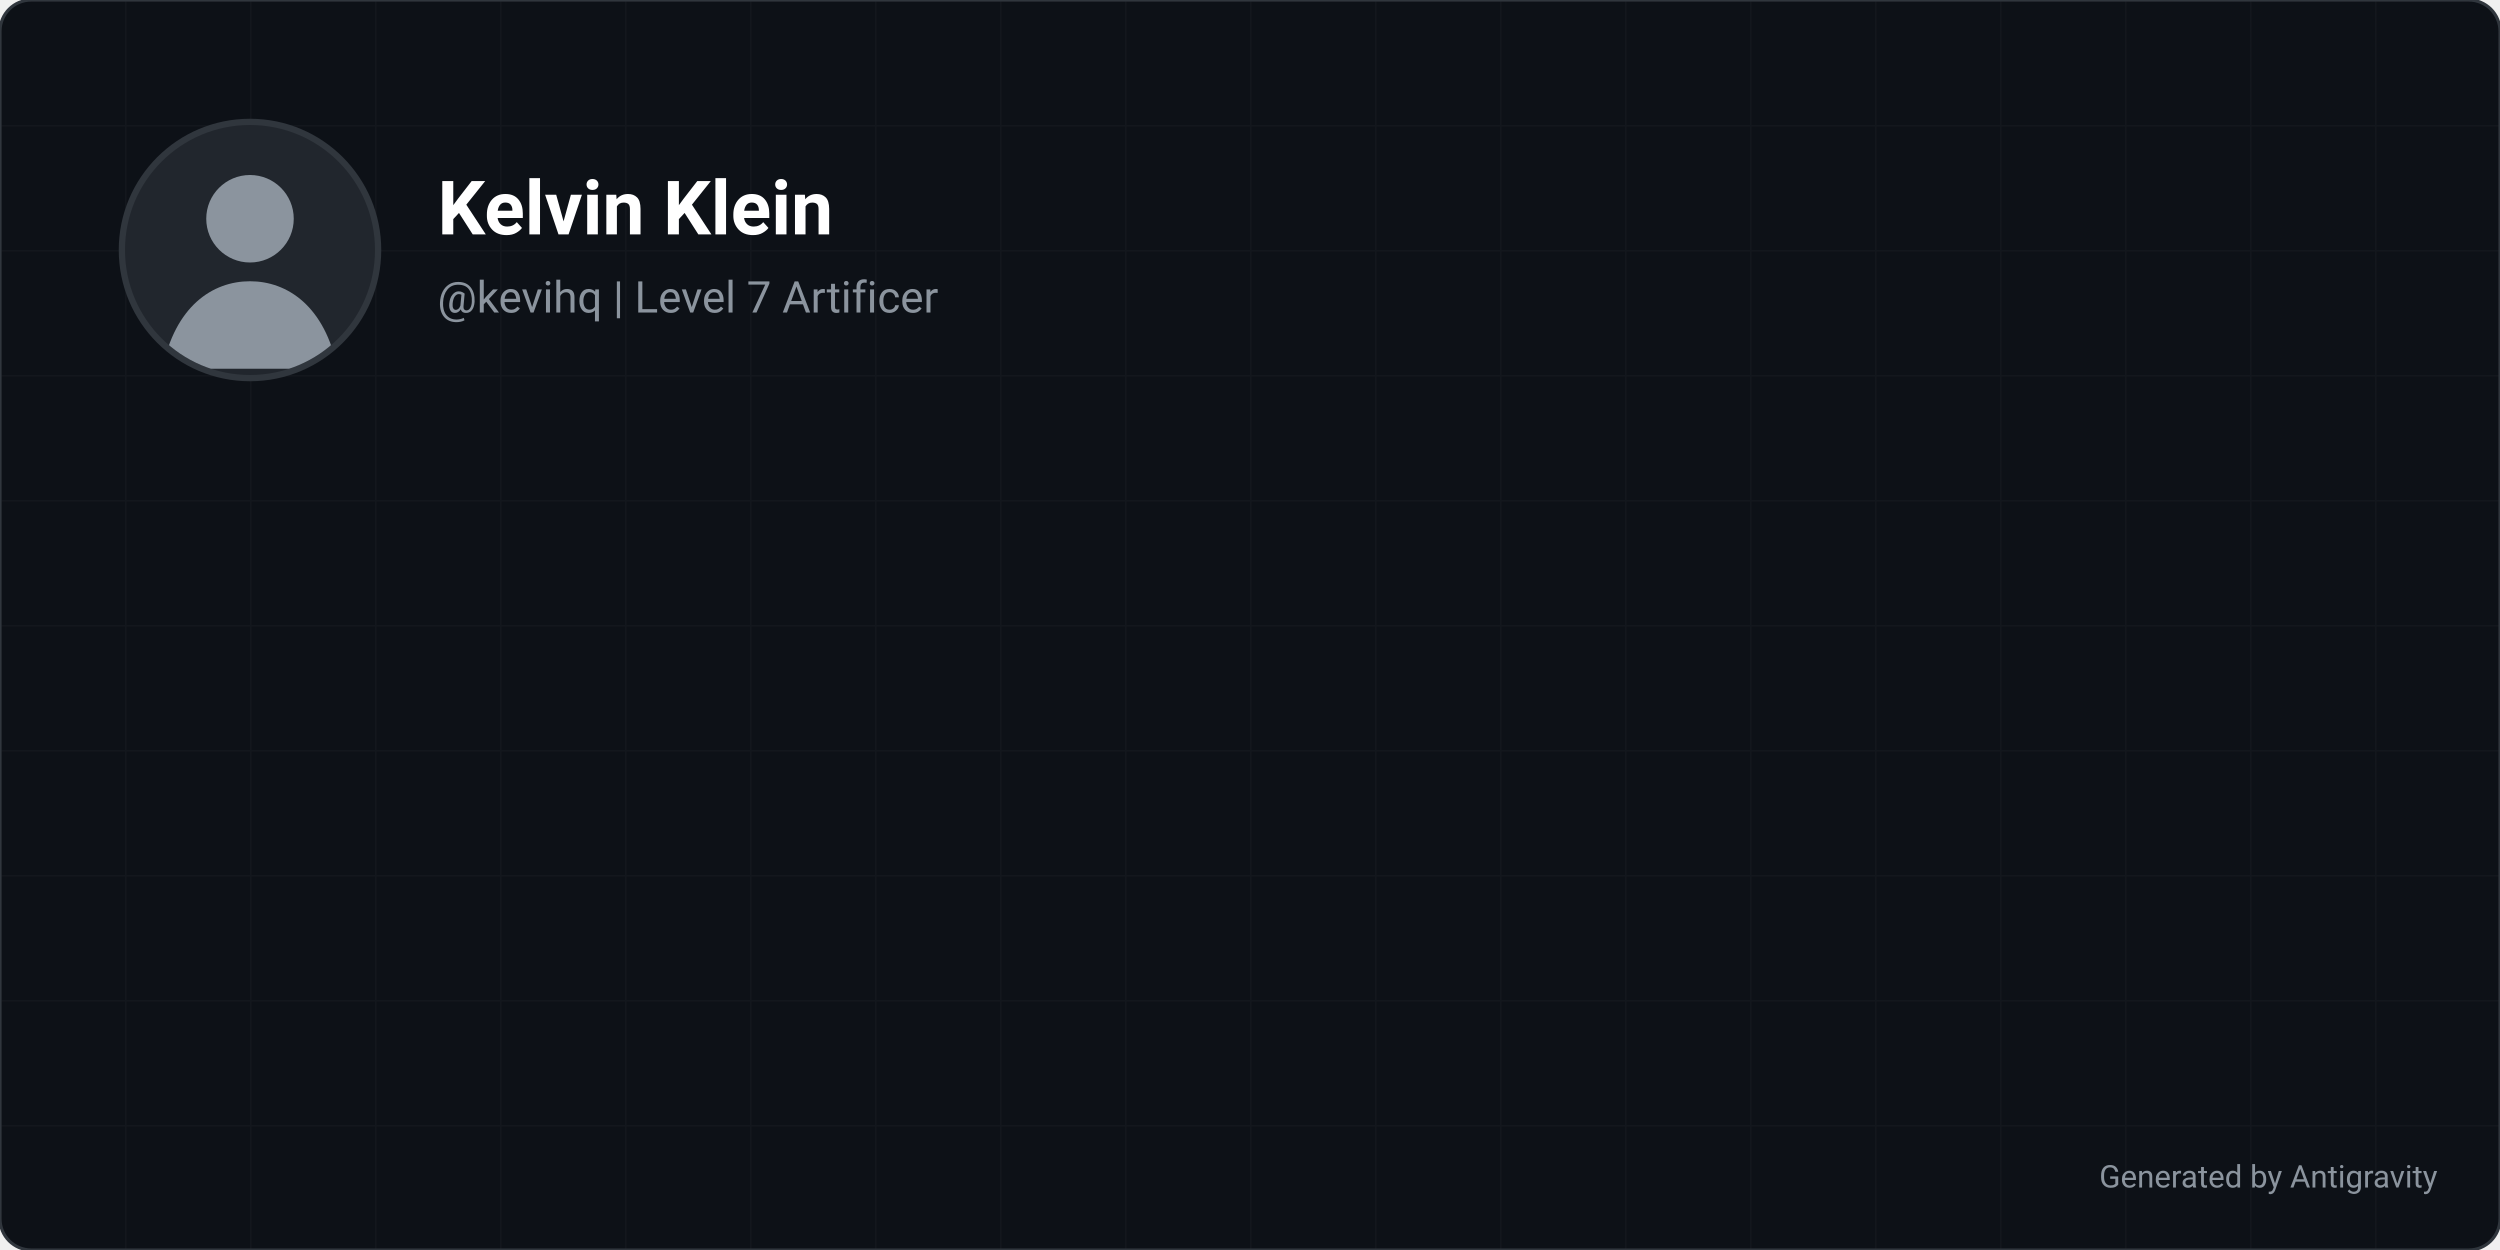
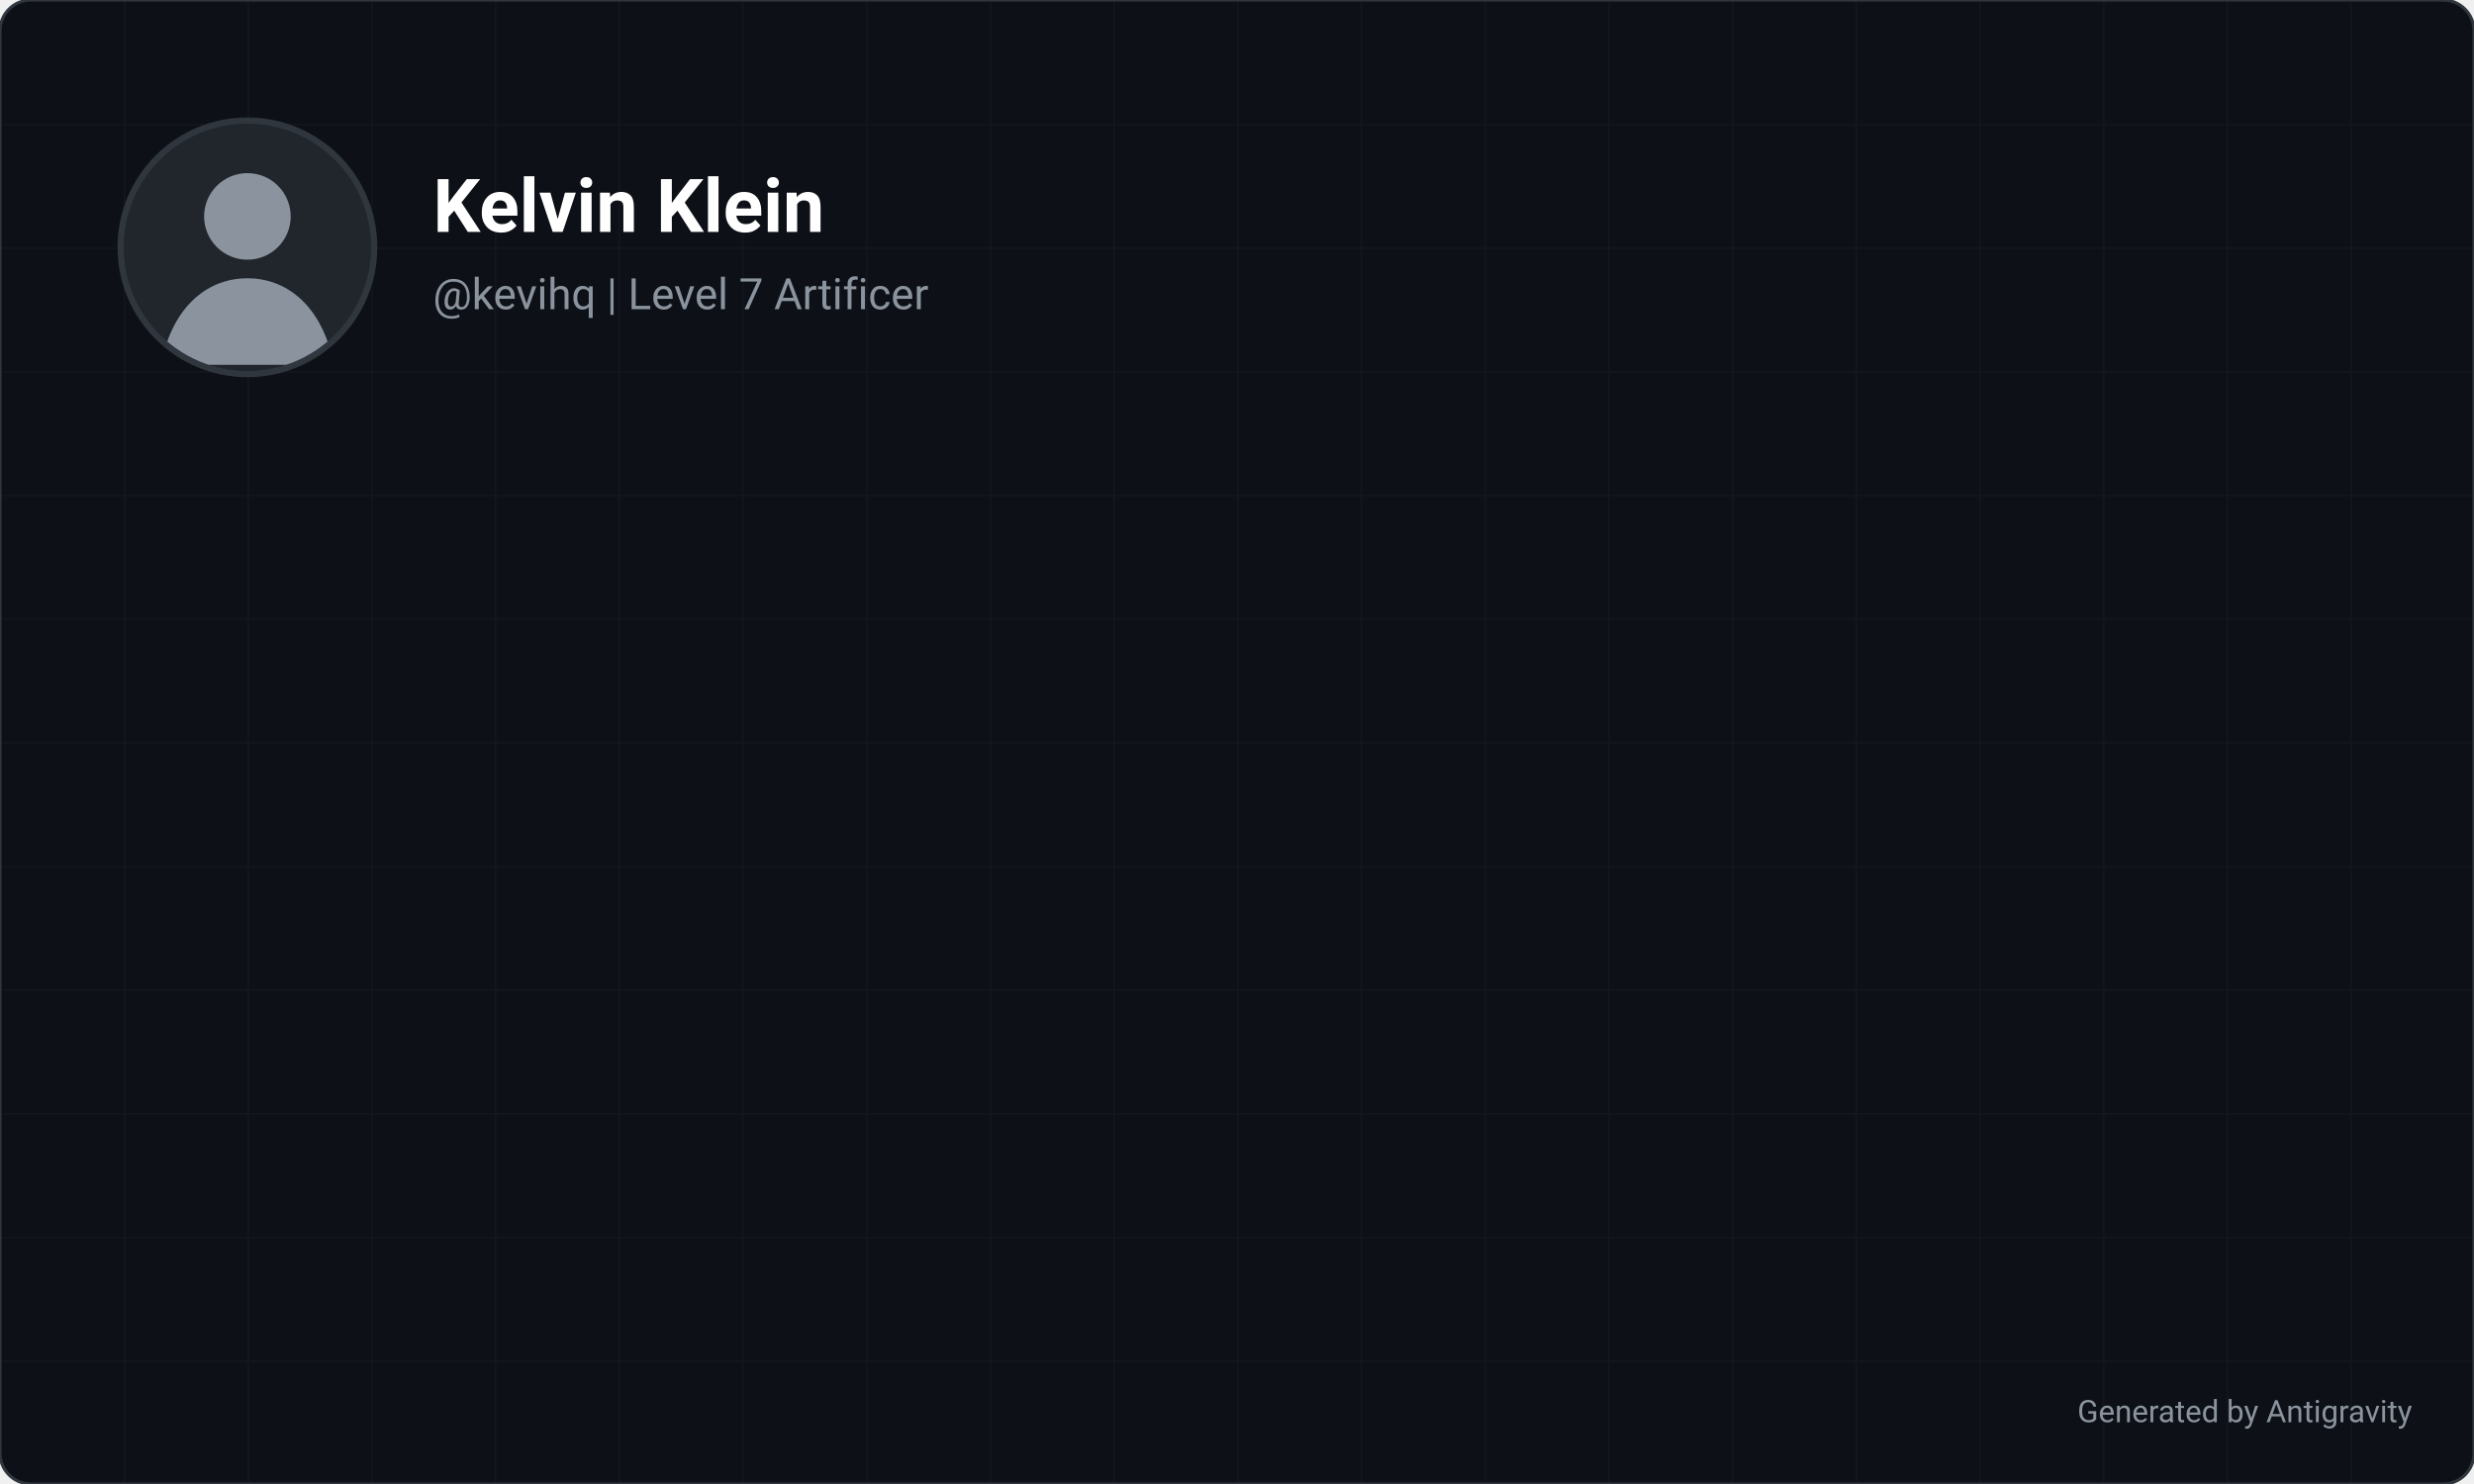
- <svg xmlns="http://www.w3.org/2000/svg" width="800" height="400" viewBox="0 0 800 400" fill="none" role="img" aria-labelledby="descId-kevihq">
+ <svg xmlns="http://www.w3.org/2000/svg" width="800" height="480" viewBox="0 0 800 480" fill="none" role="img" aria-labelledby="descId-kevihq">
  <style>
    .text-base { font-family: -apple-system, BlinkMacSystemFont, "Segoe UI", Roboto, Helvetica, Arial, sans-serif; fill: #c9d1d9; }
    .text-title { font-weight: 600; font-size: 24px; fill: #ffffff; }
    .text-subtitle { font-weight: 400; font-size: 14px; fill: #8b949e; }
    .text-stat-value { font-weight: 700; font-size: 28px; fill: #58a6ff; }
    .text-stat-label { font-weight: 600; font-size: 12px; fill: #8b949e; text-transform: uppercase; letter-spacing: 1px; }
    .text-lang-name { font-weight: 600; font-size: 14px; fill: #c9d1d9; }
    .text-lang-percent { font-weight: 400; font-size: 12px; fill: #8b949e; }

    @keyframes fadeIn { from { opacity: 0; } to { opacity: 1; } }
    @keyframes slideUp { from { transform: translateY(10px); opacity: 0; } to { transform: translateY(0); opacity: 1; } }
    @keyframes fillBar { from { transform: scaleX(0); } to { transform: scaleX(1); } }

    .animate-fade-in { animation: fadeIn 0.8s ease-out forwards; }
    .animate-slide-up { animation: slideUp 0.8s ease-out forwards; opacity: 0; }

    .delay-1 { animation-delay: 0.2s; }
    .delay-2 { animation-delay: 0.4s; }
    .delay-3 { animation-delay: 0.6s; }

    .card-bg { fill: #0d1117; rx: 10px; }
    .card-border { stroke: #30363d; stroke-width: 1; rx: 10px; fill: none; }

    .stat-box { fill: #161b22; rx: 6px; }
    .stat-box-border { stroke: #30363d; stroke-width: 1; rx: 6px; fill: none; }

    .progress-bg { fill: #21262d; rx: 4px; }
    .progress-bar {
        rx: 4px;
        transform-origin: left;
        animation: fillBar 1s ease-out forwards;
    }
  </style>
-   <rect width="800" height="400" class="card-bg" />
+   <rect width="800" height="480" class="card-bg" />
  <defs>
    <pattern id="grid-kevihq" width="40" height="40" patternUnits="userSpaceOnUse">
      <path d="M 40 0 L 0 0 0 40" fill="none" stroke="#21262d" stroke-width="1" opacity="0.3" />
    </pattern>
    <clipPath id="avatar-clip-kevihq">
      <circle cx="40" cy="40" r="40" />
    </clipPath>
  </defs>
-   <rect width="800" height="400" fill="url(#grid-kevihq)" rx="10" />
-   <rect width="800" height="400" class="card-border" />
+   <rect width="800" height="480" fill="url(#grid-kevihq)" rx="10" />
+   <rect width="800" height="480" class="card-border" />
  <g transform="translate(40, 40)" class="animate-fade-in">
    <circle cx="40" cy="40" r="42" fill="#30363d" />
    <g clip-path="url(#avatar-clip-kevihq)" role="presentation">
      <rect x="0" y="0" width="80" height="80" fill="#21262d" />
      <circle cx="40" cy="30" r="14" fill="#8b949e" />
      <path d="M12 78 C16 58, 28 50, 40 50 C52 50, 64 58, 68 78 Z" fill="#8b949e" />
    </g>
    <text x="100" y="35" class="text-base text-title">Kelvin Klein</text>
    <text x="100" y="60" class="text-base text-subtitle">@kevihq | Level 7 Artificer</text>
  </g>
  <g transform="translate(40, 150)" class="animate-slide-up delay-1">
    <g transform="translate(0, 0)">
      <rect width="160" height="80" class="stat-box" />
      <rect width="160" height="80" class="stat-box-border" />
      <text x="20" y="30" class="text-base text-stat-label">Total XP</text>
      <text x="20" y="60" class="text-base text-stat-value">601</text>
    </g>
    <g transform="translate(180, 0)">
      <rect width="160" height="80" class="stat-box" />
      <rect width="160" height="80" class="stat-box-border" />
      <text x="20" y="30" class="text-base text-stat-label">Commits</text>
      <text x="20" y="60" class="text-base text-stat-value" fill="#79c0ff">512</text>
    </g>
    <g transform="translate(360, 0)">
      <rect width="160" height="80" class="stat-box" />
      <rect width="160" height="80" class="stat-box-border" />
      <text x="20" y="30" class="text-base text-stat-label">Pull Req.</text>
      <text x="20" y="60" class="text-base text-stat-value" fill="#d2a8ff">22</text>
    </g>
    <g transform="translate(540, 0)">
      <rect width="160" height="80" class="stat-box" />
      <rect width="160" height="80" class="stat-box-border" />
      <text x="20" y="30" class="text-base text-stat-label">Issues</text>
      <text x="20" y="60" class="text-base text-stat-value" fill="#ff7b72">0</text>
    </g>
  </g>
-   <g transform="translate(40, 260)" class="animate-slide-up delay-2">
+   <g transform="translate(40, 270)" class="animate-slide-up delay-2">
    <text x="0" y="0" class="text-base text-stat-label" style="font-size: 14px; fill: #ffffff;">Top Masteries</text>
    <g transform="translate(0, 20)">
      <text x="0" y="10" class="text-base text-lang-name">JavaScript</text>
      <rect x="120" y="2" width="500" height="8" class="progress-bg" />
-       <rect x="120" y="2" width="262.157" height="8" fill="#f1e05a" class="progress-bar" />
+       <rect x="120" y="2" width="262.2" height="8" fill="#f1e05a" class="progress-bar" />
      <text x="640" y="10" class="text-base text-lang-percent">52.4%</text>
    </g>
    <g transform="translate(0, 48)">
      <text x="0" y="10" class="text-base text-lang-name">TypeScript</text>
      <rect x="120" y="2" width="500" height="8" class="progress-bg" />
-       <rect x="120" y="2" width="80.245" height="8" fill="#3178c6" class="progress-bar" />
+       <rect x="120" y="2" width="80.2" height="8" fill="#3178c6" class="progress-bar" />
      <text x="640" y="10" class="text-base text-lang-percent">16.0%</text>
    </g>
    <g transform="translate(0, 76)">
      <text x="0" y="10" class="text-base text-lang-name">Dart</text>
      <rect x="120" y="2" width="500" height="8" class="progress-bg" />
-       <rect x="120" y="2" width="69.497" height="8" fill="#00B4AB" class="progress-bar" />
+       <rect x="120" y="2" width="69.5" height="8" fill="#00B4AB" class="progress-bar" />
      <text x="640" y="10" class="text-base text-lang-percent">13.9%</text>
    </g>
    <g transform="translate(0, 104)">
      <text x="0" y="10" class="text-base text-lang-name">HTML</text>
      <rect x="120" y="2" width="500" height="8" class="progress-bg" />
-       <rect x="120" y="2" width="43.668" height="8" fill="#e34c26" class="progress-bar" />
+       <rect x="120" y="2" width="43.7" height="8" fill="#e34c26" class="progress-bar" />
      <text x="640" y="10" class="text-base text-lang-percent">8.7%</text>
    </g>
    <g transform="translate(0, 132)">
      <text x="0" y="10" class="text-base text-lang-name">C++</text>
      <rect x="120" y="2" width="500" height="8" class="progress-bg" />
-       <rect x="120" y="2" width="8.499" height="8" fill="#f34b7d" class="progress-bar" />
+       <rect x="120" y="2" width="8.5" height="8" fill="#f34b7d" class="progress-bar" />
      <text x="640" y="10" class="text-base text-lang-percent">1.7%</text>
    </g>
  </g>
-   <g transform="translate(780, 380)" class="animate-fade-in delay-3">
+   <g transform="translate(780, 460)" class="animate-fade-in delay-3">
    <text text-anchor="end" class="text-base text-subtitle" style="font-size: 10px;">Generated by Antigravity</text>
  </g>
</svg>
